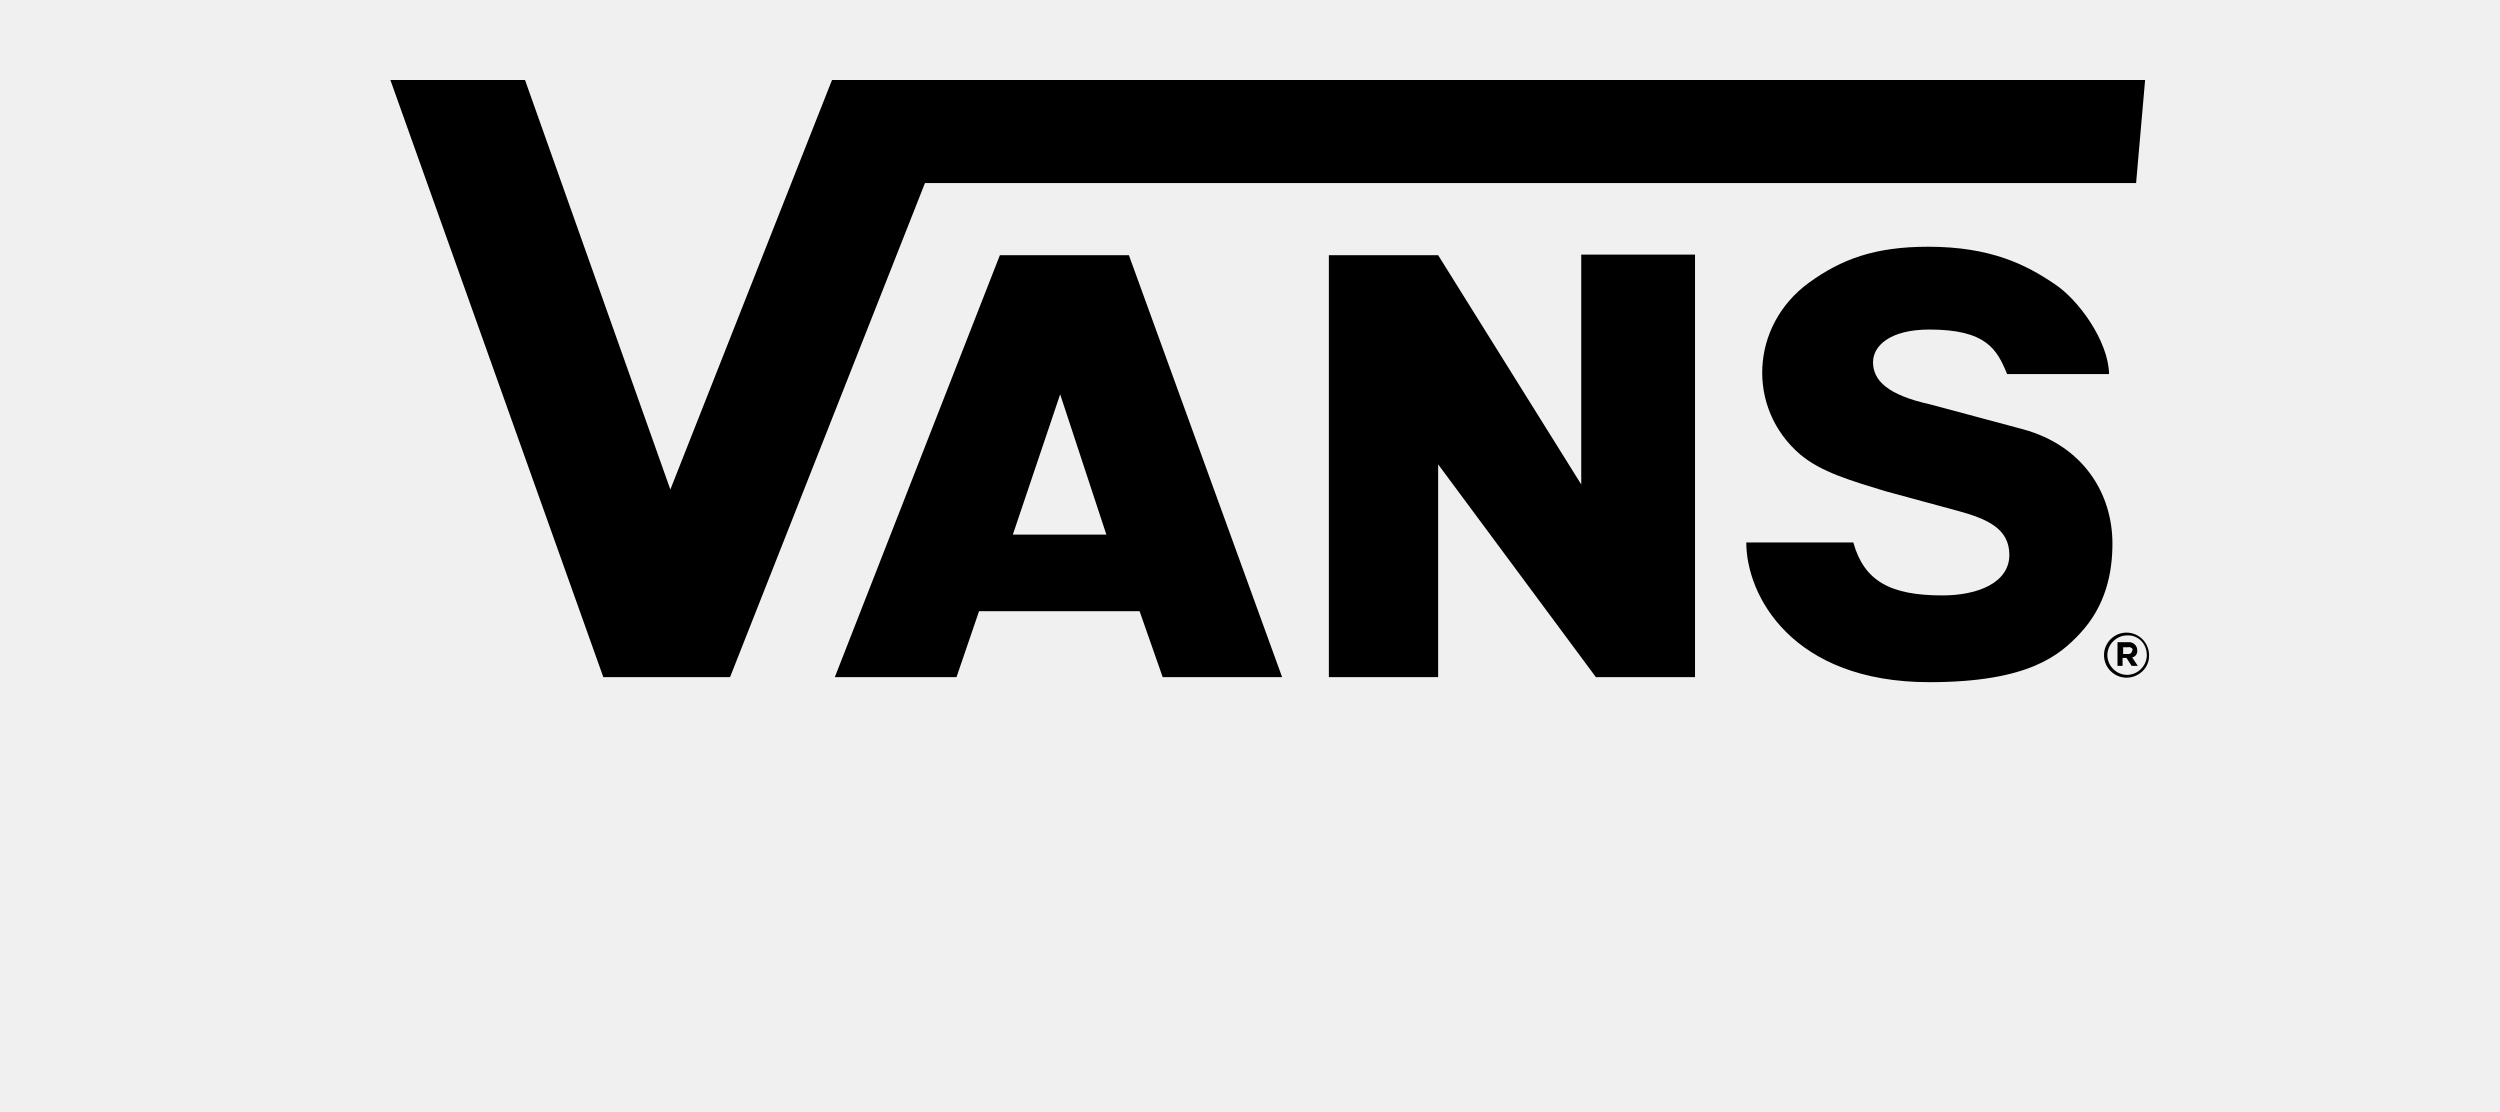
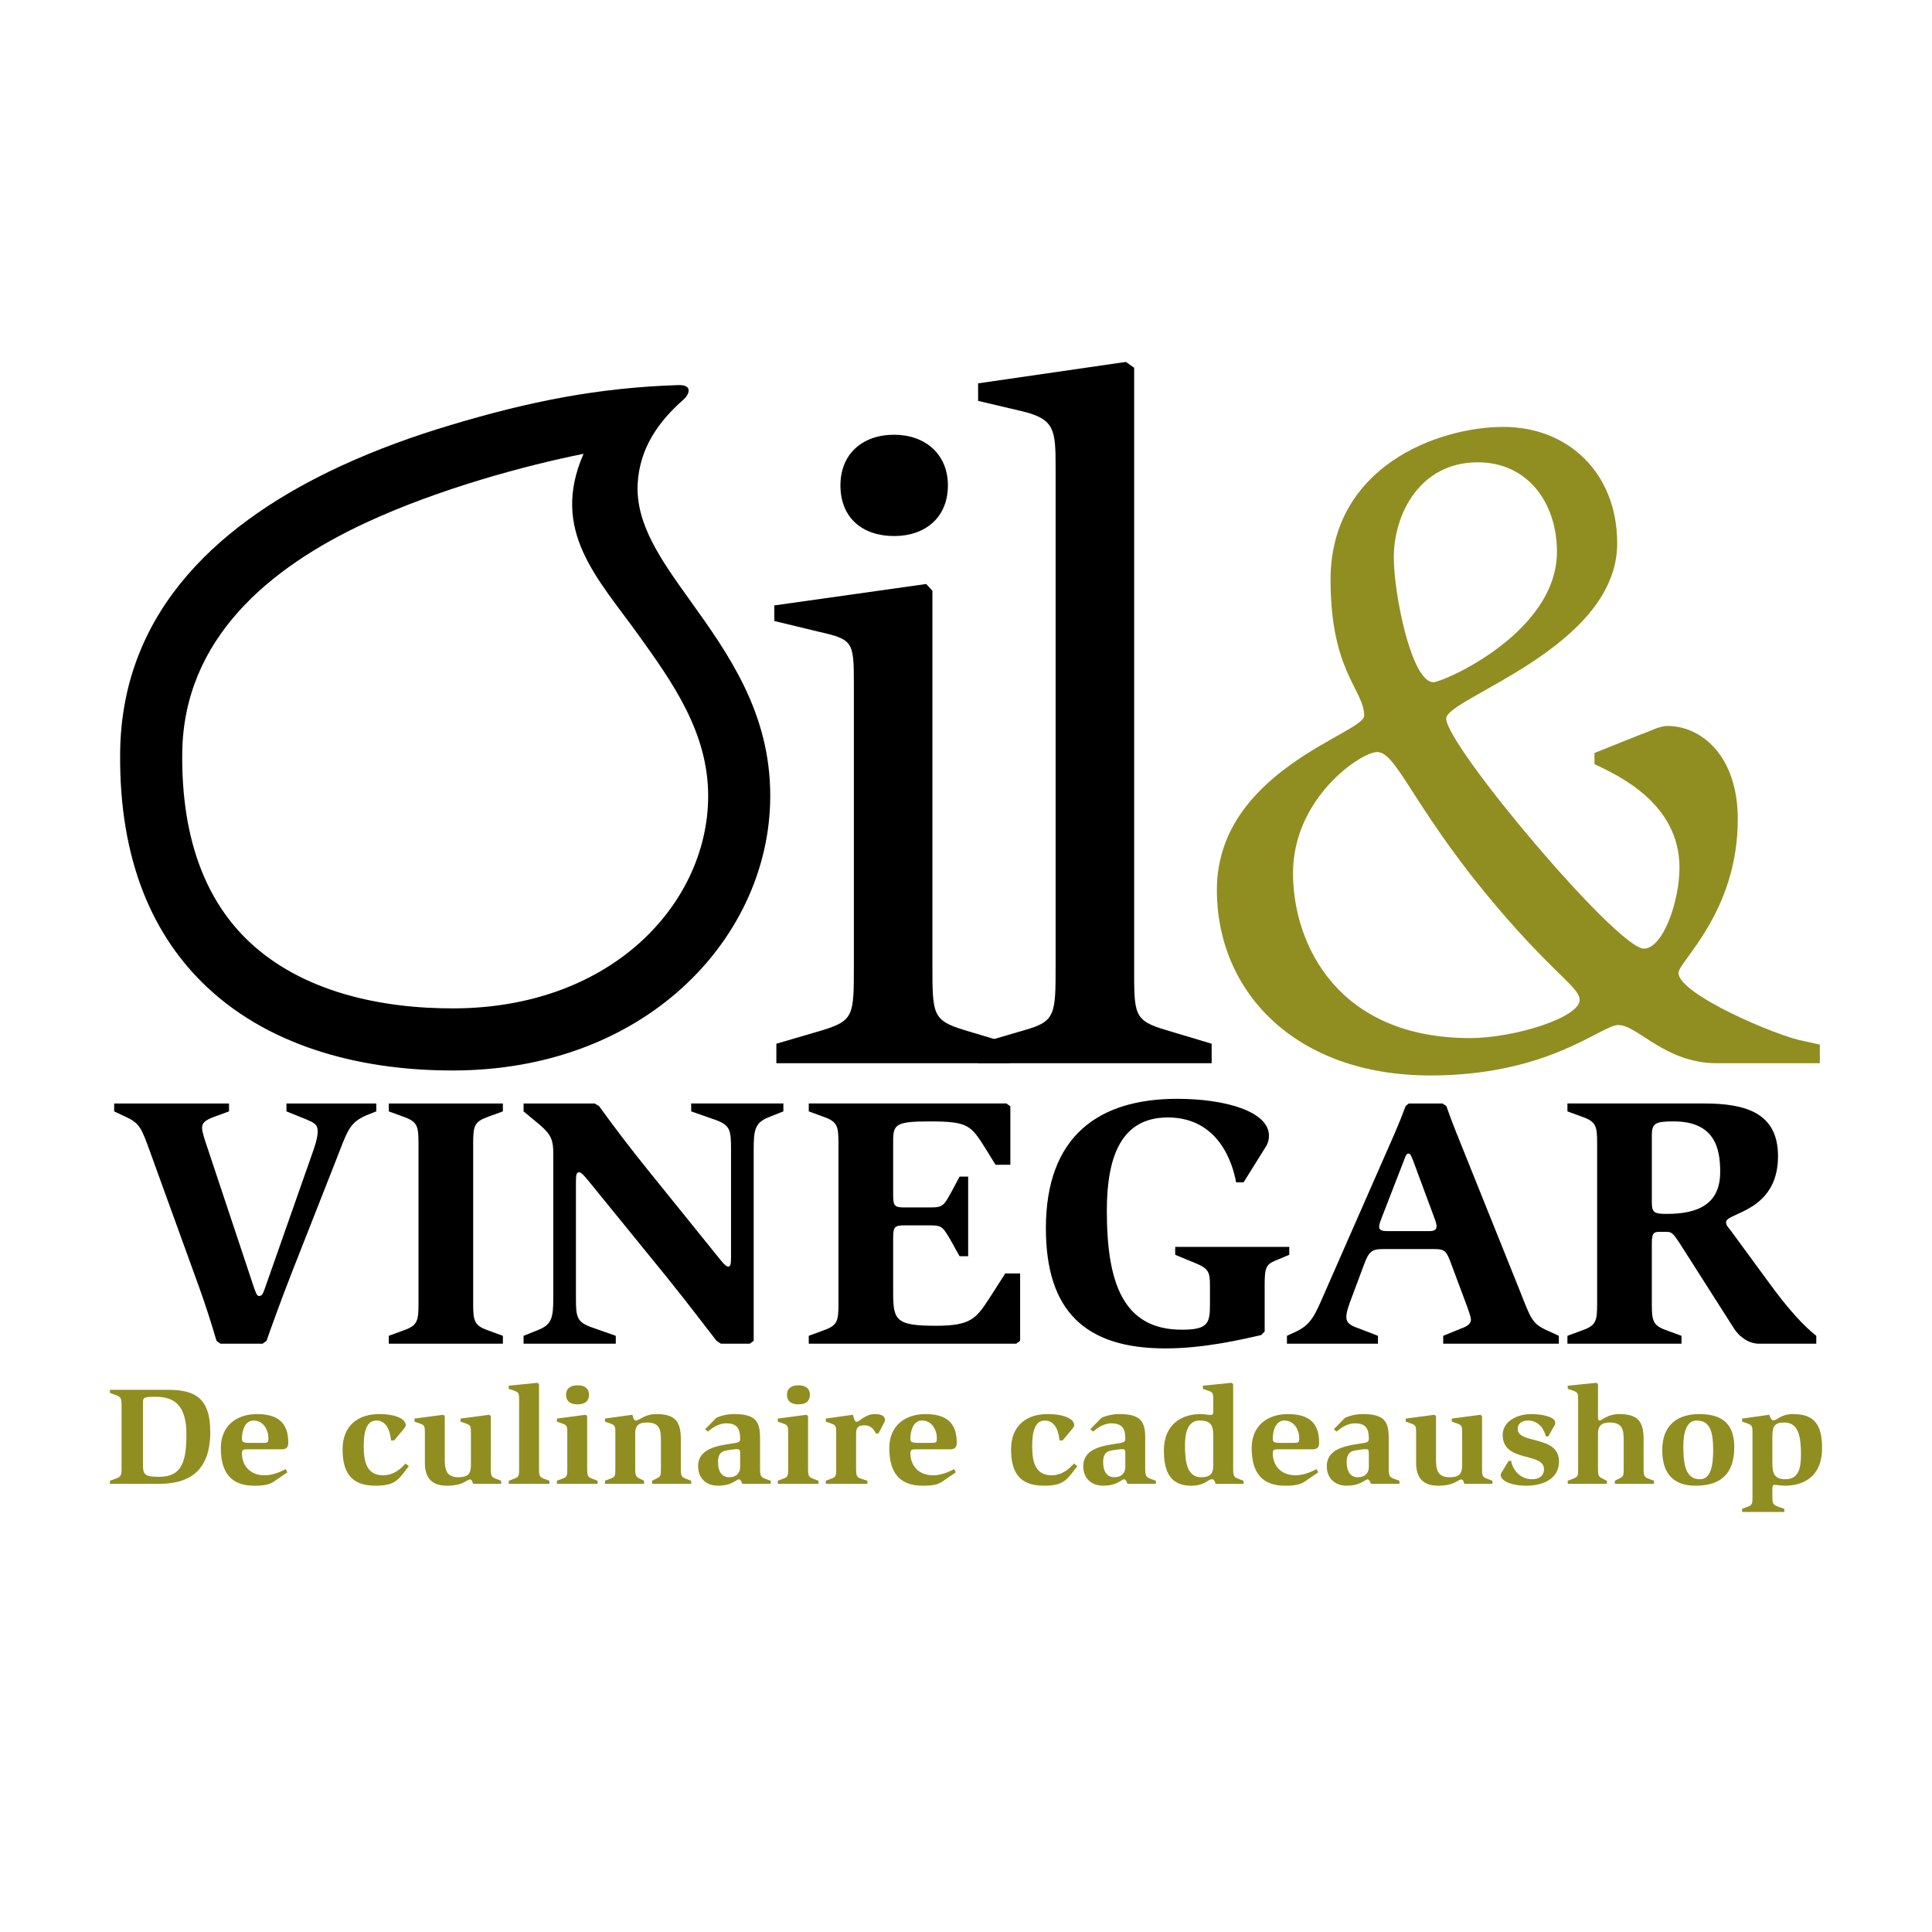
- <svg xmlns="http://www.w3.org/2000/svg" version="1.1" id="Ebene_1" x="0px" y="0px" viewBox="0 0 443.8 197.4" style="enable-background:new 0 0 443.8 197.4;" xml:space="preserve">
-   <style type="text/css">
- 	.st0{fill:#000;}
- </style>
-   <path class="st0" d="M374.4,66.4h-18.1c-1.8-4.4-3.7-7.9-13.8-7.9c-7,0-10,2.9-10,5.8c0,3.2,2.5,5.8,10.2,7.5l16.4,4.4  c10.7,2.9,15.9,11.4,15.9,20.3c0,5-1.1,11-5.8,16c-3.5,3.7-8.9,8.6-26.7,8.6c-24.4,0-32.5-15.4-32.5-24.8h19  c1.9,6.8,6.5,9.4,15.8,9.4c6.4,0,11.9-2.3,11.9-7.2c0-4.7-4-6.4-9.1-7.8l-12.9-3.5c-6.2-1.9-11.4-3.4-15.1-6.5  c-9.6-8.2-8.9-22.9,1.5-30.5c5.8-4.2,11.7-6.4,21.2-6.4c11.1,0,17.4,3.2,22.4,6.6C369,53.2,374.3,60.6,374.4,66.4 M69.3,14.2  c0.2,0.6,37.8,106,37.8,106h22.5l34.6-87.7h215l1.6-18.3H147.7L119,86.9L93.2,14.2L69.3,14.2 M255.2,82.3l28.1,37.9h17.6V45.2h-20.2  V86l-25.4-40.7h-19.4v74.9h19.4V82.3L255.2,82.3z M381.5,116.3c0-2.2-1.8-4-4-4s-4,1.8-4,4s1.8,4,4,4  C379.7,120.3,381.6,118.5,381.5,116.3C381.6,116.3,381.6,116.3,381.5,116.3L381.5,116.3z M381.1,116.3c0,1.9-1.6,3.5-3.5,3.5  c-1.9,0-3.5-1.6-3.5-3.5s1.6-3.5,3.5-3.5C379.5,112.7,381.1,114.2,381.1,116.3C381.1,116.2,381.1,116.2,381.1,116.3L381.1,116.3z   M379.4,115.4c0-0.8-0.7-1.4-1.4-1.4c-0.1,0-0.1,0-0.2,0h-1.9v4.2h0.9v-1.4h0.7l0.9,1.4h1.1l-1-1.5  C379.1,116.6,379.5,116,379.4,115.4L379.4,115.4z M378.5,115.5c0,0.3-0.3,0.6-0.6,0.6c0,0-0.1,0-0.1,0h-0.9v-1.2h0.9  c0.3-0.1,0.7,0.1,0.8,0.4C378.5,115.4,378.6,115.4,378.5,115.5L378.5,115.5z M148.2,120.2h21.6l4-11.7h28.5l4.1,11.7h21.2  l-27.2-74.9h-22.9L148.2,120.2z M179.8,94.9l8.4-24.9l8.2,24.9H179.8L179.8,94.9z" />
+ <svg xmlns="http://www.w3.org/2000/svg" width="2500" height="2500" viewBox="0 0 192.756 192.756">
+   <path fill-rule="evenodd" clip-rule="evenodd" fill="#fff" d="M0 0h192.756v192.756H0V0z" />
+   <path d="M181.566 106.078v-1.859l-1.676-.371c-2.564-.465-12.426-4.648-12.426-6.785 0-1.117 5.916-6.042 5.916-15.337 0-6.32-3.648-9.295-7-9.295-.889 0-1.775.558-2.664.836l-4.635 1.859v1.115c2.367 1.116 8.48 3.904 8.48 10.317 0 3.439-1.676 8.087-3.549 8.087-2.664 0-19.725-20.263-19.725-22.959 0-2.045 17.061-7.063 17.061-17.474 0-7.064-4.93-11.619-11.34-11.619-6.607 0-17.258 3.997-17.258 15.244 0 9.202 3.352 10.968 3.352 13.57 0 1.766-14.693 5.484-14.693 17.381 0 10.225 7.889 18.512 21.301 18.512 11.836 0 17.061-5.033 18.738-5.033 1.973 0 4.635 3.811 9.861 3.811h10.257zm-42.504-50.472c0-4.275 2.564-9.481 8.383-9.481 4.932 0 7.891 3.997 7.891 8.923 0 8.086-11.342 13.013-12.328 13.013-2.17.001-3.946-8.737-3.946-12.455zm-10.058 31.51c0-7.529 6.805-12.083 8.383-12.083 1.775 0 3.156 4.275 9.367 12.269 7.396 9.388 10.85 11.062 10.85 12.456 0 1.766-6.51 3.811-10.947 3.811-13.216-.001-17.653-9.389-17.653-16.453z" fill-rule="evenodd" clip-rule="evenodd" fill="#908e21" />
+   <path d="M89.212 53.481c3.093 0 5.361-1.847 5.361-5.054 0-3.109-2.268-5.053-5.361-5.053-3.197 0-5.362 1.943-5.362 5.053 0 3.207 2.165 5.054 5.362 5.054zM77.458 106.078h23.302v-1.945l-4.537-1.359c-3.196-.973-3.196-1.555-3.196-6.512V58.945l-.619-.68-15.156 2.138v1.555l4.433 1.069c3.402.777 3.506.971 3.506 5.15v28.084c0 5.053 0 5.539-3.093 6.512l-4.64 1.359v1.946z" fill-rule="evenodd" clip-rule="evenodd" />
+   <path d="M97.584 106.076h23.303v-1.943l-4.537-1.359c-3.299-.973-3.195-1.555-3.195-6.512v-59.57l-.826-.583-14.744 2.138v1.749l4.537 1.069c3.094.777 3.197 1.846 3.197 5.539v49.658c0 4.957 0 5.637-3.094 6.512l-4.641 1.359v1.943zM21.993 134.061h4.209l.39-.287c.273-.787 1.364-3.863 2.572-6.939l4.209-10.695c1.325-3.361 1.403-4.148 3.353-4.936l.818-.322v-.787H28.58v.787l1.948.787c.818.357 1.169.5 1.169 1.217 0 .68-.351 1.68-.624 2.432l-4.638 13.199c-.195.572-.312.787-.585.787-.233 0-.351-.357-.624-1.182l-4.56-13.699c-.234-.68-.507-1.502-.507-1.896 0-.465.272-.75 1.13-1.072l1.56-.572v-.787H11.391v.787l1.286.607c1.286.609 1.481 1.182 2.299 3.436l4.873 13.449a93.238 93.238 0 0 1 1.753 5.4l.391.286zm16.798 0h11.381v-.787l-1.56-.572c-1.286-.465-1.403-.932-1.403-2.576V114.03c0-1.646.117-2.111 1.403-2.576l1.56-.572v-.787H38.791v.787l1.559.572c1.286.465 1.403.93 1.403 2.576v16.096c0 1.645-.117 2.111-1.403 2.576l-1.559.572v.787zm13.447 0h9.199v-.787l-2.338-.822c-1.56-.537-1.638-1.037-1.638-2.971v-11.588c0-.752.078-.93.312-.93.233 0 .428.25.974.893l7.679 9.443c2.261 2.791 4.6 5.902 5.067 6.475l.429.287h2.884l.39-.287v-19.102c0-1.895.117-2.646 1.442-3.184l1.52-.607v-.787H68.96v.787l2.338.822c1.559.537 1.637 1.037 1.637 2.969v10.768c0 .752-.078.93-.272.93-.156 0-.39-.178-.702-.572l-7.133-8.834a146.401 146.401 0 0 1-5.067-6.619l-.429-.25h-7.094v.787l1.637 1.359c1.169 1.002 1.325 1.609 1.325 2.826v14.414c0 1.896-.117 2.648-1.442 3.184l-1.52.609v.787zm28.453 0h20.696l.391-.287v-6.725h-1.48l-1.561 2.432c-1.324 2.039-1.831 2.791-5.339 2.791-3.936 0-4.287-.502-4.287-3.219v-5.58c0-1.074.156-1.217 1.131-1.217h2.611c1.13 0 1.247.178 2.066 1.609l.818 1.467h.857v-7.941h-.857l-.78 1.467c-.779 1.395-.857 1.609-2.104 1.609h-2.611c-.975 0-1.131-.143-1.131-1.215v-5.473c0-1.611.312-1.896 3.664-1.896 3.82 0 4.092.393 5.535 2.682l1.014 1.646h1.48v-5.83l-.391-.287H80.691v.787l1.559.572c1.286.465 1.403.93 1.403 2.576v16.096c0 1.645-.117 2.111-1.403 2.576l-1.559.572v.788zm45.485-1.217v-4.615c0-1.717.117-2.074 1.092-2.467l1.363-.572v-.787H117.25v.787l1.988.822c1.326.537 1.48.895 1.48 2.217v1.932c0 1.861-.193 2.504-2.805 2.504-5.887 0-7.484-4.721-7.484-11.875 0-5.4 1.441-9.301 6.08-9.301 5.066 0 6.471 4.543 6.82 6.475h.742l2.299-3.684c.156-.287.234-.645.234-.965 0-2.434-4.365-3.686-9.16-3.686-7.795 0-13.096 3.686-13.096 12.912 0 8.229 3.896 11.99 11.926 11.99 3.898 0 7.641-.9 9.551-1.33l.351-.357zm2.222 1.217h9.082v-.787l-1.949-.752c-.74-.256-1.209-.506-1.209-1.115 0-.506.273-1.258.508-1.871l1.246-3.338c.508-1.365.779-1.58 1.988-1.58h4.91c1.092 0 1.287.107 1.715 1.221l1.678 4.49c.154.43.389 1.078.389 1.33 0 .357-.311.643-.818.822l-1.949.793v.787h11.537v-.787l-1.246-.572c-1.404-.65-1.559-1.15-2.572-3.738l-6.432-16.014a54.424 54.424 0 0 1-.975-2.605l-.389-.25h-3.354l-.311.25a63.148 63.148 0 0 1-1.092 2.713l-6.859 15.619c-1.131 2.588-1.443 3.482-3.119 4.24l-.779.357v.787zm11.733-18.44c.117-.352.232-.531.389-.531.195 0 .273.215.469.709l2.221 5.992c.039.178.117.357.117.537 0 .285-.117.5-.701.5h-4.172c-.701 0-.855-.143-.855-.465 0-.25.154-.572.232-.816l2.3-5.926zm16.252 18.44h11.381v-.787l-1.559-.572c-1.285-.465-1.402-.932-1.402-2.576v-6.01c0-1.002.117-1.215.74-1.215h.74c.506 0 .664.178 1.326 1.18l5.379 8.441c.584.93 1.559 1.539 2.494 1.539h5.729v-.787c-1.285-1.002-2.844-2.719-4.715-5.295l-3.859-5.258c-.195-.25-.43-.465-.43-.787 0-.965 5.186-1.002 5.186-6.582 0-4.328-3.236-5.258-7.367-5.258h-13.643v.787l1.559.572c1.287.465 1.404.93 1.404 2.576v16.096c0 1.645-.117 2.111-1.404 2.576l-1.559.572v.788zm8.42-20.784c0-1.217.35-1.395 2.182-1.395 4.209 0 4.639 2.861 4.639 5.043 0 3.256-2.26 4.186-5.34 4.186-1.246 0-1.48-.143-1.48-1.145v-6.689h-.001z" fill-rule="evenodd" clip-rule="evenodd" />
+   <path d="M10.966 148.043h4.915c2.899 0 5.098-1.189 5.098-5.182 0-3.627-1.801-4.201-4.304-4.201h-5.708v.307l.611.225c.503.182.549.365.549 1.008v6.303c0 .645-.046.828-.549 1.01l-.611.225v.305h-.001zm3.297-8.039c0-.574.046-.645 1.282-.645 1.939 0 3.053.939 3.053 3.754 0 2.871-.535 4.23-2.762 4.23-1.48 0-1.572-.295-1.572-1.26v-6.079h-.001zm14.407 6.891l-.167-.322c-.382.197-1.206.617-2.106.617-1.511 0-2.259-1.037-2.259-2.186 0-.363.122-.406.564-.406h3.389c.503 0 .671-.223.671-.658 0-1.918-.946-2.857-3.129-2.857-1.999 0-3.601 1.135-3.601 3.391 0 2.465 1.038 3.756 3.326 3.756 1.054 0 1.542-.127 1.984-.424l1.328-.911zm-3.892-2.942c-.473 0-.641-.084-.641-.391 0-.883.32-1.836 1.16-1.836.915 0 1.48.84 1.48 1.793 0 .35-.046.434-.458.434h-1.541zm16.01 2.326l-.321-.266c-.351.377-1.083 1.176-2.243 1.176-1.541 0-1.938-1.176-1.938-2.914 0-1.344.244-2.549 1.267-2.549 1.221 0 1.404 1.498 1.465 1.988h.305l.946-1.133c.092-.113.214-.254.214-.379 0-.658-1.053-1.121-2.671-1.121-2.03 0-3.632 1.107-3.632 3.516 0 2.311.855 3.631 3.266 3.631 1.847 0 2.229-.479 3.128-1.67l.214-.279zm9.218 1.764v-.307l-.55-.211c-.427-.154-.488-.295-.488-1.023v-5.209l-.152-.141-2.87.379v.307l.535.184c.458.168.504.252.504.91v3.137c0 .855-.153 1.303-1.236 1.316-1.236 0-1.374-.77-1.374-1.793v-4.299l-.152-.141-2.869.379v.307l.534.184c.458.168.503.252.503.91v3.039c0 1.387.625 2.258 2.182 2.258.84 0 1.328-.154 1.664-.311.32-.154.488-.309.671-.309.091 0 .137.057.183.141.045.084.076.195.106.293h2.809zm.748 0h4.06v-.307l-.549-.211c-.427-.154-.488-.295-.488-1.023V138.1l-.152-.141-2.87.295v.309l.534.182c.458.168.503.252.503.91v6.848c0 .729-.015.855-.488 1.023l-.549.211v.306h-.001zm4.808 0h4.059v-.307l-.549-.211c-.427-.154-.489-.295-.489-1.023v-5.209l-.151-.141-2.87.379v.307l.534.184c.458.168.504.252.504.91v3.57c0 .729-.016.855-.488 1.023l-.549.211v.307h-.001zm2.06-7.928c.702 0 1.145-.307 1.145-.951s-.442-.953-1.145-.953c-.702 0-1.145.309-1.145.953s.443.951 1.145.951zm2.732 7.928h3.907v-.307l-.396-.197c-.428-.209-.489-.295-.489-1.037v-3.529c0-.645.259-1.049 1.175-1.049 1.251 0 1.389.699 1.389 1.75v2.828c0 .742-.015.812-.488 1.037l-.396.197v.307h3.907v-.307l-.549-.211c-.428-.154-.488-.295-.488-1.023v-2.926c0-1.82-.626-2.494-2.458-2.494-.564 0-.992.154-1.312.322-.32.154-.534.322-.717.322-.106 0-.167-.07-.229-.182-.046-.113-.077-.252-.122-.393l-2.732.379v.307l.534.184c.458.168.504.252.504.91v3.57c0 .729-.015.855-.488 1.023l-.549.211v.308h-.003zm16.543 0v-.307l-.58-.211c-.427-.154-.488-.35-.488-1.051v-3.039c0-1.582-.427-2.354-2.579-2.354-.718 0-1.312.168-1.709.338-.122.055-.213.182-.396.363l-.794.812.275.238c.335-.281 1.007-.826 1.816-.826 1.083 0 1.404.518 1.404 1.525 0 .393-.199.393-1.023.52-1.358.209-3.174.531-3.174 2.227 0 1.26.87 1.949 1.968 1.949.717 0 1.175-.154 1.496-.324.321-.154.489-.309.61-.309.153 0 .244.209.336.447h2.838v.002zm-3.052-1.68c0 .588-.382 1.021-1.083 1.021-.809 0-1.129-.658-1.129-1.512 0-.574.183-.98.625-1.107.336-.098 1.114-.182 1.251-.182.275 0 .336.043.336.463v1.317zm3.754 1.68h4.06v-.307l-.55-.211c-.428-.154-.488-.295-.488-1.023v-5.209l-.152-.141-2.87.379v.307l.534.184c.458.168.503.252.503.91v3.57c0 .729-.015.855-.488 1.023l-.549.211v.307zm2.06-7.928c.702 0 1.146-.307 1.146-.951s-.443-.953-1.146-.953c-.702 0-1.144.309-1.144.953s.442.951 1.144.951zm2.732 7.928h4.15v-.307l-.64-.211c-.427-.141-.489-.295-.489-1.023v-3.43c0-.547.123-.869.81-.869.748 0 .992.49 1.16.812h.259l.564-1.064a.613.613 0 0 0 .091-.266c0-.463-.442-.604-1.038-.604-.916 0-1.541.771-1.771.771-.229 0-.29-.365-.396-.701l-2.701.379v.307l.534.184c.458.168.503.252.503.91v3.57c0 .729-.015.855-.488 1.023l-.549.211v.308h.001zm12.972-1.148l-.167-.322c-.381.197-1.206.617-2.106.617-1.511 0-2.259-1.037-2.259-2.186 0-.363.122-.406.564-.406h3.388c.504 0 .672-.223.672-.658 0-1.918-.947-2.857-3.128-2.857-2 0-3.602 1.135-3.602 3.391 0 2.465 1.038 3.756 3.327 3.756 1.054 0 1.542-.127 1.984-.424l1.327-.911zm-3.891-2.942c-.473 0-.641-.084-.641-.391 0-.883.32-1.836 1.16-1.836.916 0 1.48.84 1.48 1.793 0 .35-.046.434-.458.434h-1.541zm16.008 2.326l-.32-.266c-.35.377-1.082 1.176-2.242 1.176-1.541 0-1.939-1.176-1.939-2.914 0-1.344.244-2.549 1.268-2.549 1.221 0 1.404 1.498 1.465 1.988h.305l.947-1.133c.092-.113.213-.254.213-.379 0-.658-1.053-1.121-2.67-1.121-2.029 0-3.633 1.107-3.633 3.516 0 2.311.855 3.631 3.268 3.631 1.846 0 2.227-.479 3.127-1.67l.211-.279zm7.846 1.764v-.307l-.58-.211c-.428-.154-.488-.35-.488-1.051v-3.039c0-1.582-.428-2.354-2.58-2.354a4.4 4.4 0 0 0-1.709.338c-.121.055-.213.182-.396.363l-.793.812.273.238c.336-.281 1.008-.826 1.816-.826 1.084 0 1.404.518 1.404 1.525 0 .393-.199.393-1.023.52-1.357.209-3.174.531-3.174 2.227 0 1.26.871 1.949 1.969 1.949.717 0 1.176-.154 1.496-.324.32-.154.488-.309.611-.309.152 0 .244.209.336.447h2.838v.002zm-3.053-1.68c0 .588-.381 1.021-1.084 1.021-.809 0-1.129-.658-1.129-1.512 0-.574.184-.98.625-1.107.336-.098 1.115-.182 1.252-.182.275 0 .336.043.336.463v1.317zm11.797 1.68v-.307l-.549-.211c-.428-.154-.488-.295-.488-1.023V138.1l-.152-.141-2.869.295v.309l.533.182c.459.168.504.252.504.91v1.162c0 .281-.061.35-.275.35-.121 0-.273-.027-.441-.041a3.721 3.721 0 0 0-.58-.043c-1.816 0-3.633.996-3.633 3.629 0 2.197.688 3.518 2.732 3.518.686 0 1.098-.168 1.404-.324.289-.168.457-.322.656-.322.092 0 .168.041.229.125s.107.197.137.336h2.792v-.002zm-3.021-1.82c0 .785-.305 1.162-1.205 1.162-1.389 0-1.619-1.471-1.619-3.207 0-1.316.32-2.451 1.467-2.451 1.068 0 1.357.449 1.357 1.457v3.039zm10.469.672l-.168-.322c-.381.197-1.205.617-2.105.617-1.51 0-2.258-1.037-2.258-2.186 0-.363.121-.406.564-.406h3.387c.504 0 .672-.223.672-.658 0-1.918-.945-2.857-3.129-2.857-1.998 0-3.602 1.135-3.602 3.391 0 2.465 1.039 3.756 3.328 3.756 1.053 0 1.541-.127 1.982-.424l1.329-.911zm-3.891-2.942c-.473 0-.641-.084-.641-.391 0-.883.32-1.836 1.158-1.836.916 0 1.48.84 1.48 1.793 0 .35-.045.434-.457.434h-1.54zm11.996 4.09v-.307l-.58-.211c-.428-.154-.49-.35-.49-1.051v-3.039c0-1.582-.426-2.354-2.578-2.354a4.4 4.4 0 0 0-1.709.338c-.123.055-.213.182-.396.363l-.795.812.275.238c.336-.281 1.008-.826 1.816-.826 1.084 0 1.404.518 1.404 1.525 0 .393-.199.393-1.023.52-1.357.209-3.174.531-3.174 2.227 0 1.26.869 1.949 1.969 1.949.717 0 1.176-.154 1.496-.324.32-.154.488-.309.609-.309.152 0 .244.209.336.447h2.84v.002zm-3.053-1.68c0 .588-.383 1.021-1.084 1.021-.809 0-1.129-.658-1.129-1.512 0-.574.184-.98.625-1.107.336-.098 1.115-.182 1.252-.182.273 0 .336.043.336.463v1.317zm12.332 1.68v-.307l-.551-.211c-.428-.154-.488-.295-.488-1.023v-5.209l-.152-.141-2.869.379v.307l.533.184c.459.168.504.252.504.91v3.137c0 .855-.152 1.303-1.236 1.316-1.236 0-1.373-.77-1.373-1.793v-4.299l-.152-.141-2.869.379v.307l.533.184c.459.168.504.252.504.91v3.039c0 1.387.627 2.258 2.184 2.258.84 0 1.326-.154 1.662-.311.32-.154.488-.309.672-.309.092 0 .137.057.184.141s.076.195.107.293h2.807zm5.571-4.732l.578-1.023a.738.738 0 0 0 .123-.35c0-.533-1.176-.855-2.396-.855-1.465 0-2.854.756-2.854 2.072 0 2.816 4.121 1.682 4.121 3.432 0 .645-.473.996-1.176.996-1.404 0-2.014-1.205-2.105-1.836h-.244l-.656 1.078c-.062.1-.139.238-.139.322 0 .688 1.283 1.082 2.504 1.082 1.984 0 3.311-.844 3.311-2.412 0-2.676-4.119-1.693-4.119-3.264 0-.518.428-.826 1.006-.826 1.191 0 1.664.994 1.803 1.584h.243zm1.937 4.732h3.906v-.307l-.396-.197c-.428-.209-.488-.295-.488-1.037v-3.529c0-.645.305-1.049 1.176-1.049 1.252 0 1.389.699 1.389 1.75v2.828c0 .742-.016.812-.488 1.037l-.396.197v.307h3.906v-.307l-.549-.211c-.428-.154-.488-.295-.488-1.023v-2.926c0-1.82-.627-2.494-2.457-2.494a2.8 2.8 0 0 0-1.312.322c-.322.154-.52.322-.611.322-.123 0-.168-.07-.168-.363V138.1l-.152-.141-2.869.295v.309l.533.182c.459.168.504.252.504.91v6.848c0 .729-.016.855-.488 1.023l-.549.211v.306h-.003zm12.758.186c2.473 0 3.861-1.15 3.861-3.854 0-2.41-1.297-3.293-3.51-3.293-1.924 0-3.678.896-3.678 3.6.001 2.396 1.175 3.547 3.327 3.547zm-1.221-3.981c0-1.316.32-2.521 1.328-2.521 1.328 0 1.648 1.107 1.648 2.928 0 1.414-.184 2.928-1.312 2.928-1.388-.001-1.664-1.304-1.664-3.335zm8.883-.937c0-1.051.26-1.387 1.205-1.387 1.404 0 1.648 1.428 1.648 3.193 0 1.455-.273 2.465-1.557 2.465-1.145 0-1.297-.658-1.297-1.625v-2.646h.001zm-3.021-1.78v.307l.533.184c.459.168.504.252.504.91v6.375c0 .729-.016.854-.488 1.023l-.549.209v.309h4.211v-.309l-.549-.195c-.564-.211-.641-.295-.641-1.037v-.785c0-.223.045-.377.213-.377.139 0 .291.014.459.041.184.014.381.043.58.043 2.059 0 3.707-1.096 3.707-3.729 0-2.283-.701-3.418-2.883-3.418-.611 0-1.008.154-1.312.309-.291.168-.473.322-.672.322-.076 0-.168-.07-.229-.182-.076-.111-.123-.252-.168-.379l-2.716.379z" fill-rule="evenodd" clip-rule="evenodd" fill="#908e21" />
+   <path d="M45.371 106.801c-8.665.043-18.08-2.051-24.748-8.346-5.283-4.987-8.749-12.464-8.637-23.356.149-14.48 10.401-23.225 21.979-28.587 3.609-1.672 7.338-3.006 10.899-4.076 7.953-2.392 14.826-3.759 22.795-4.015.775-.025 1.04.221 1.047.529.008.307-.24.676-.489.893-2.562 2.244-4.388 4.885-4.594 8.377-.238 4.056 2.357 7.68 5.173 11.612 3.863 5.393 8.058 11.25 8.052 19.586-.004 7.326-3.372 14.524-9.434 19.71-5.392 4.612-12.908 7.628-22.043 7.673zM24.859 93.953c5.317 5.02 13.167 6.688 20.488 6.653 7.57-.037 13.714-2.463 18.051-6.172 4.663-3.989 7.252-9.471 7.256-15.015.004-6.354-3.585-11.366-6.891-15.98-4.112-5.74-8.915-10.46-5.541-18.163-5.756 1.154-14.377 3.472-21.667 6.85-9.683 4.485-18.255 11.606-18.373 23.021-.092 8.958 2.589 14.947 6.677 18.806z" />
</svg>
